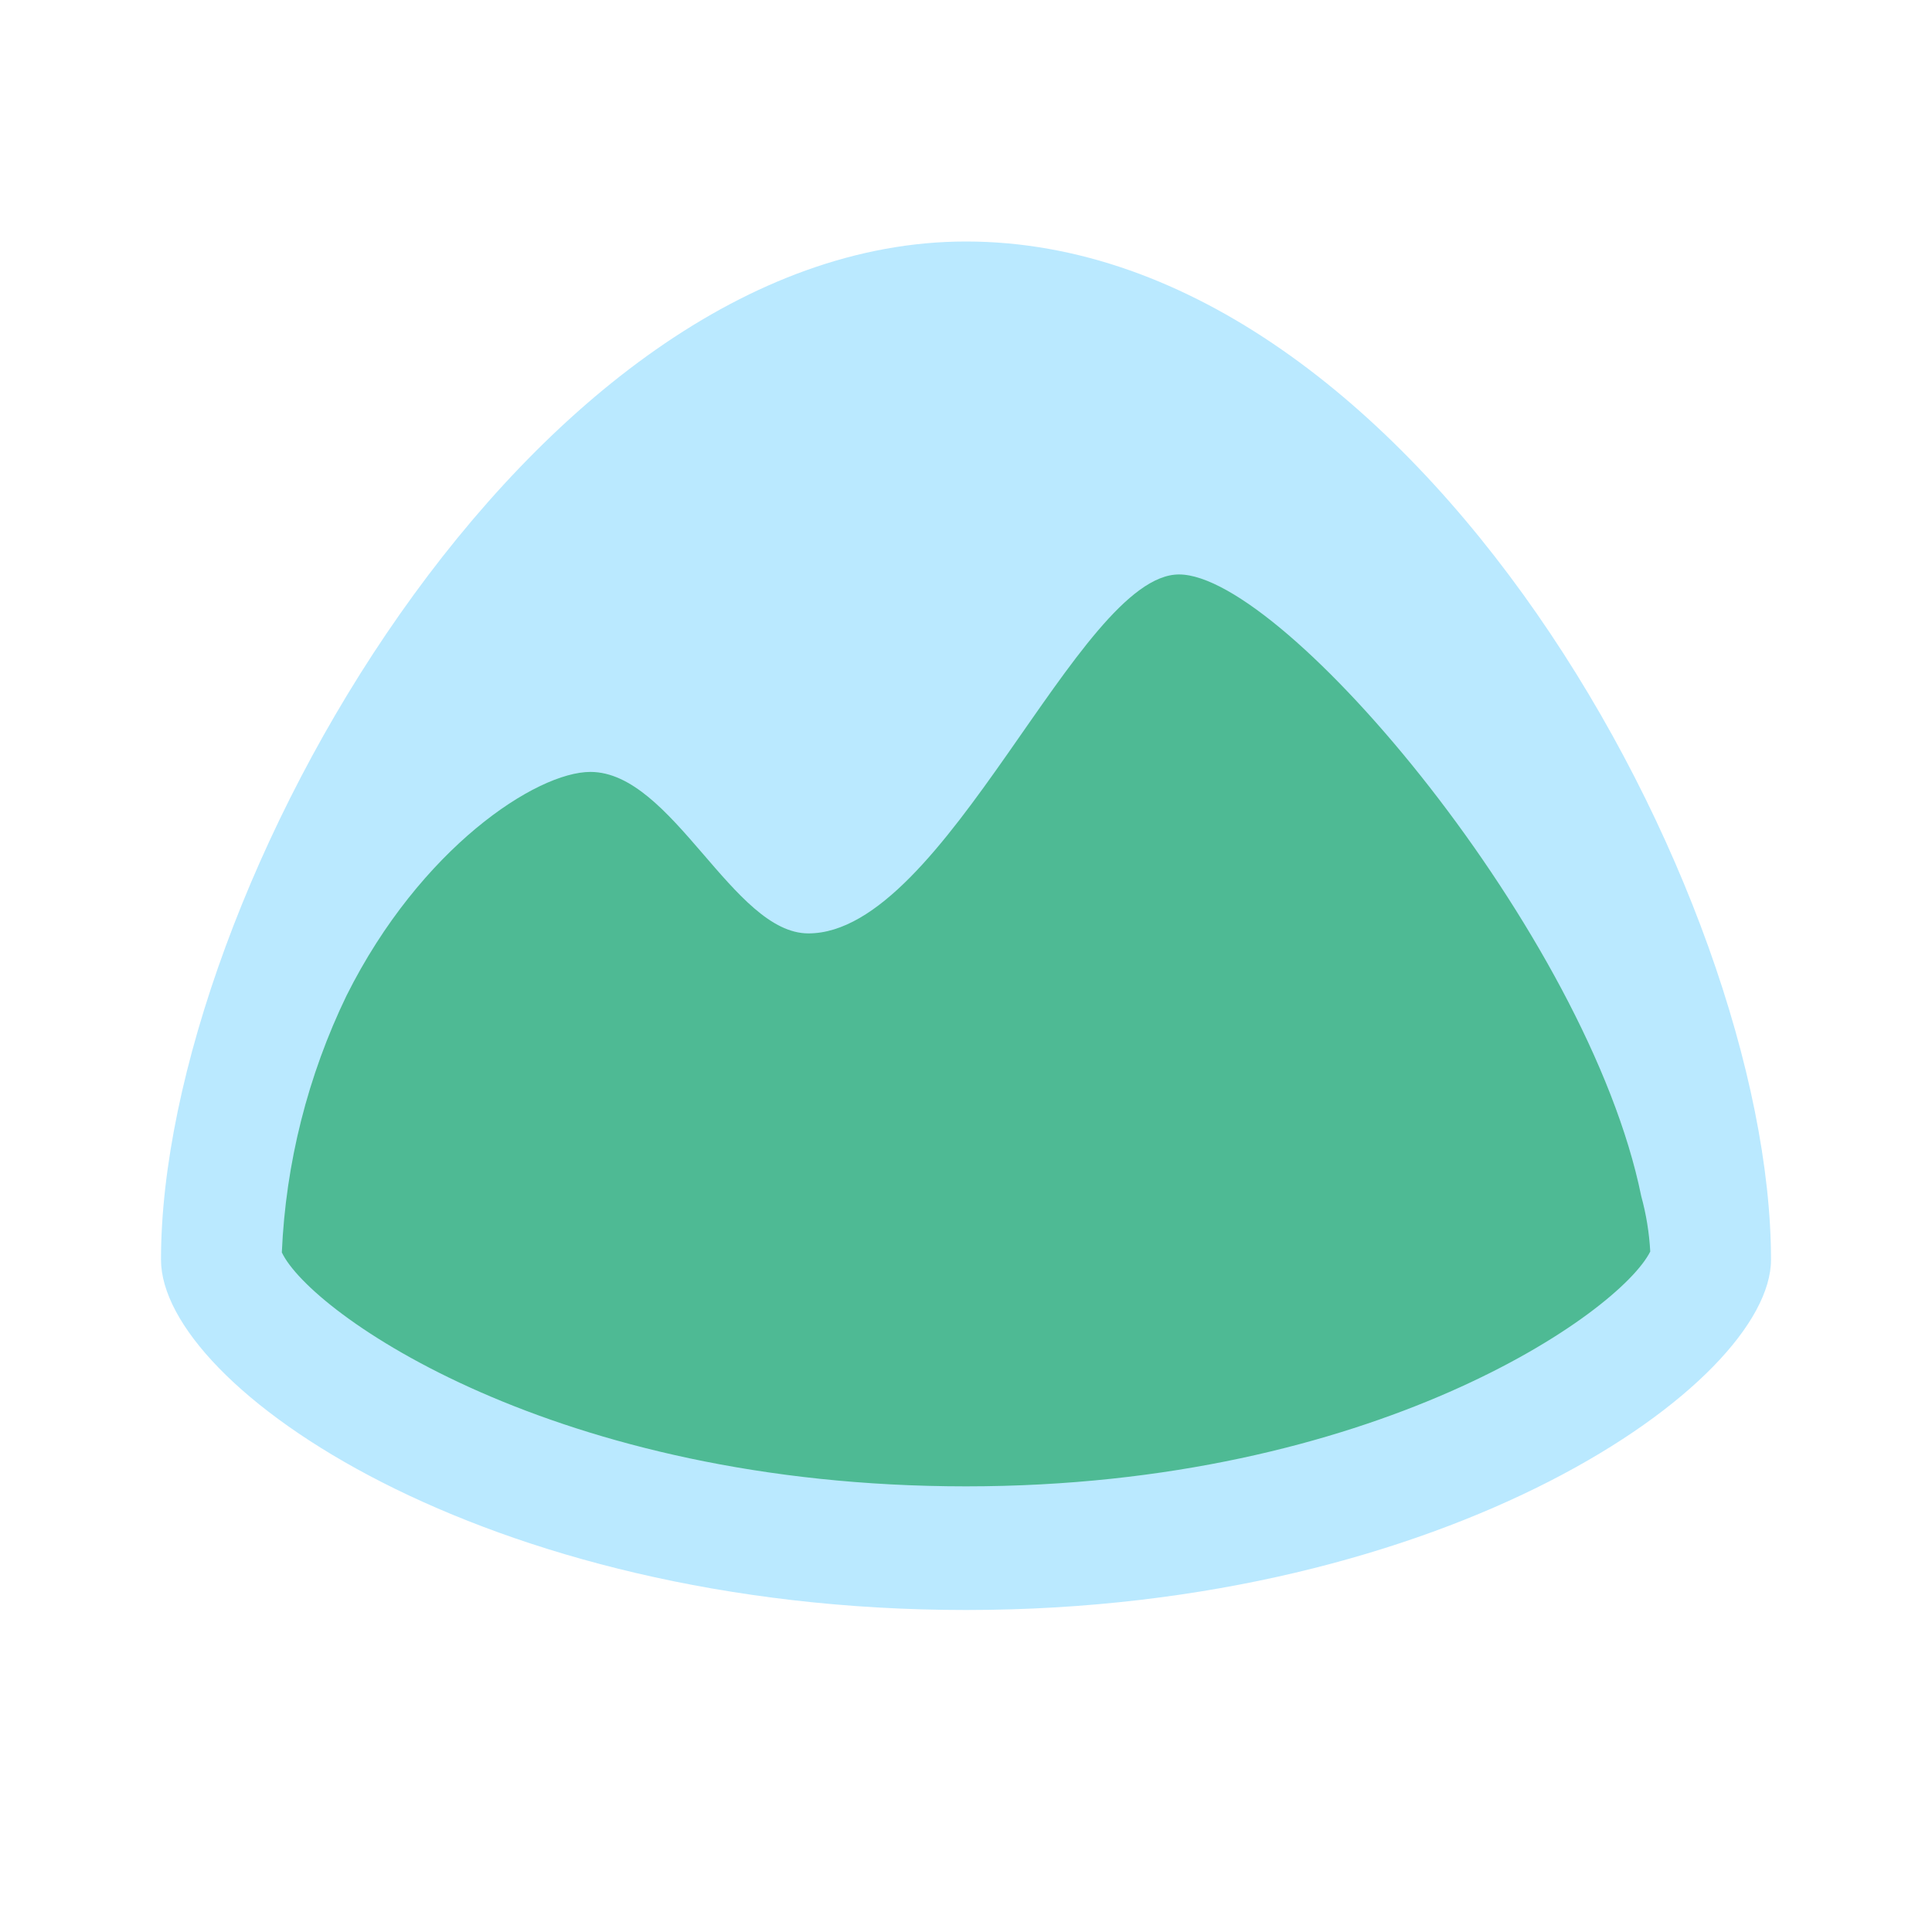
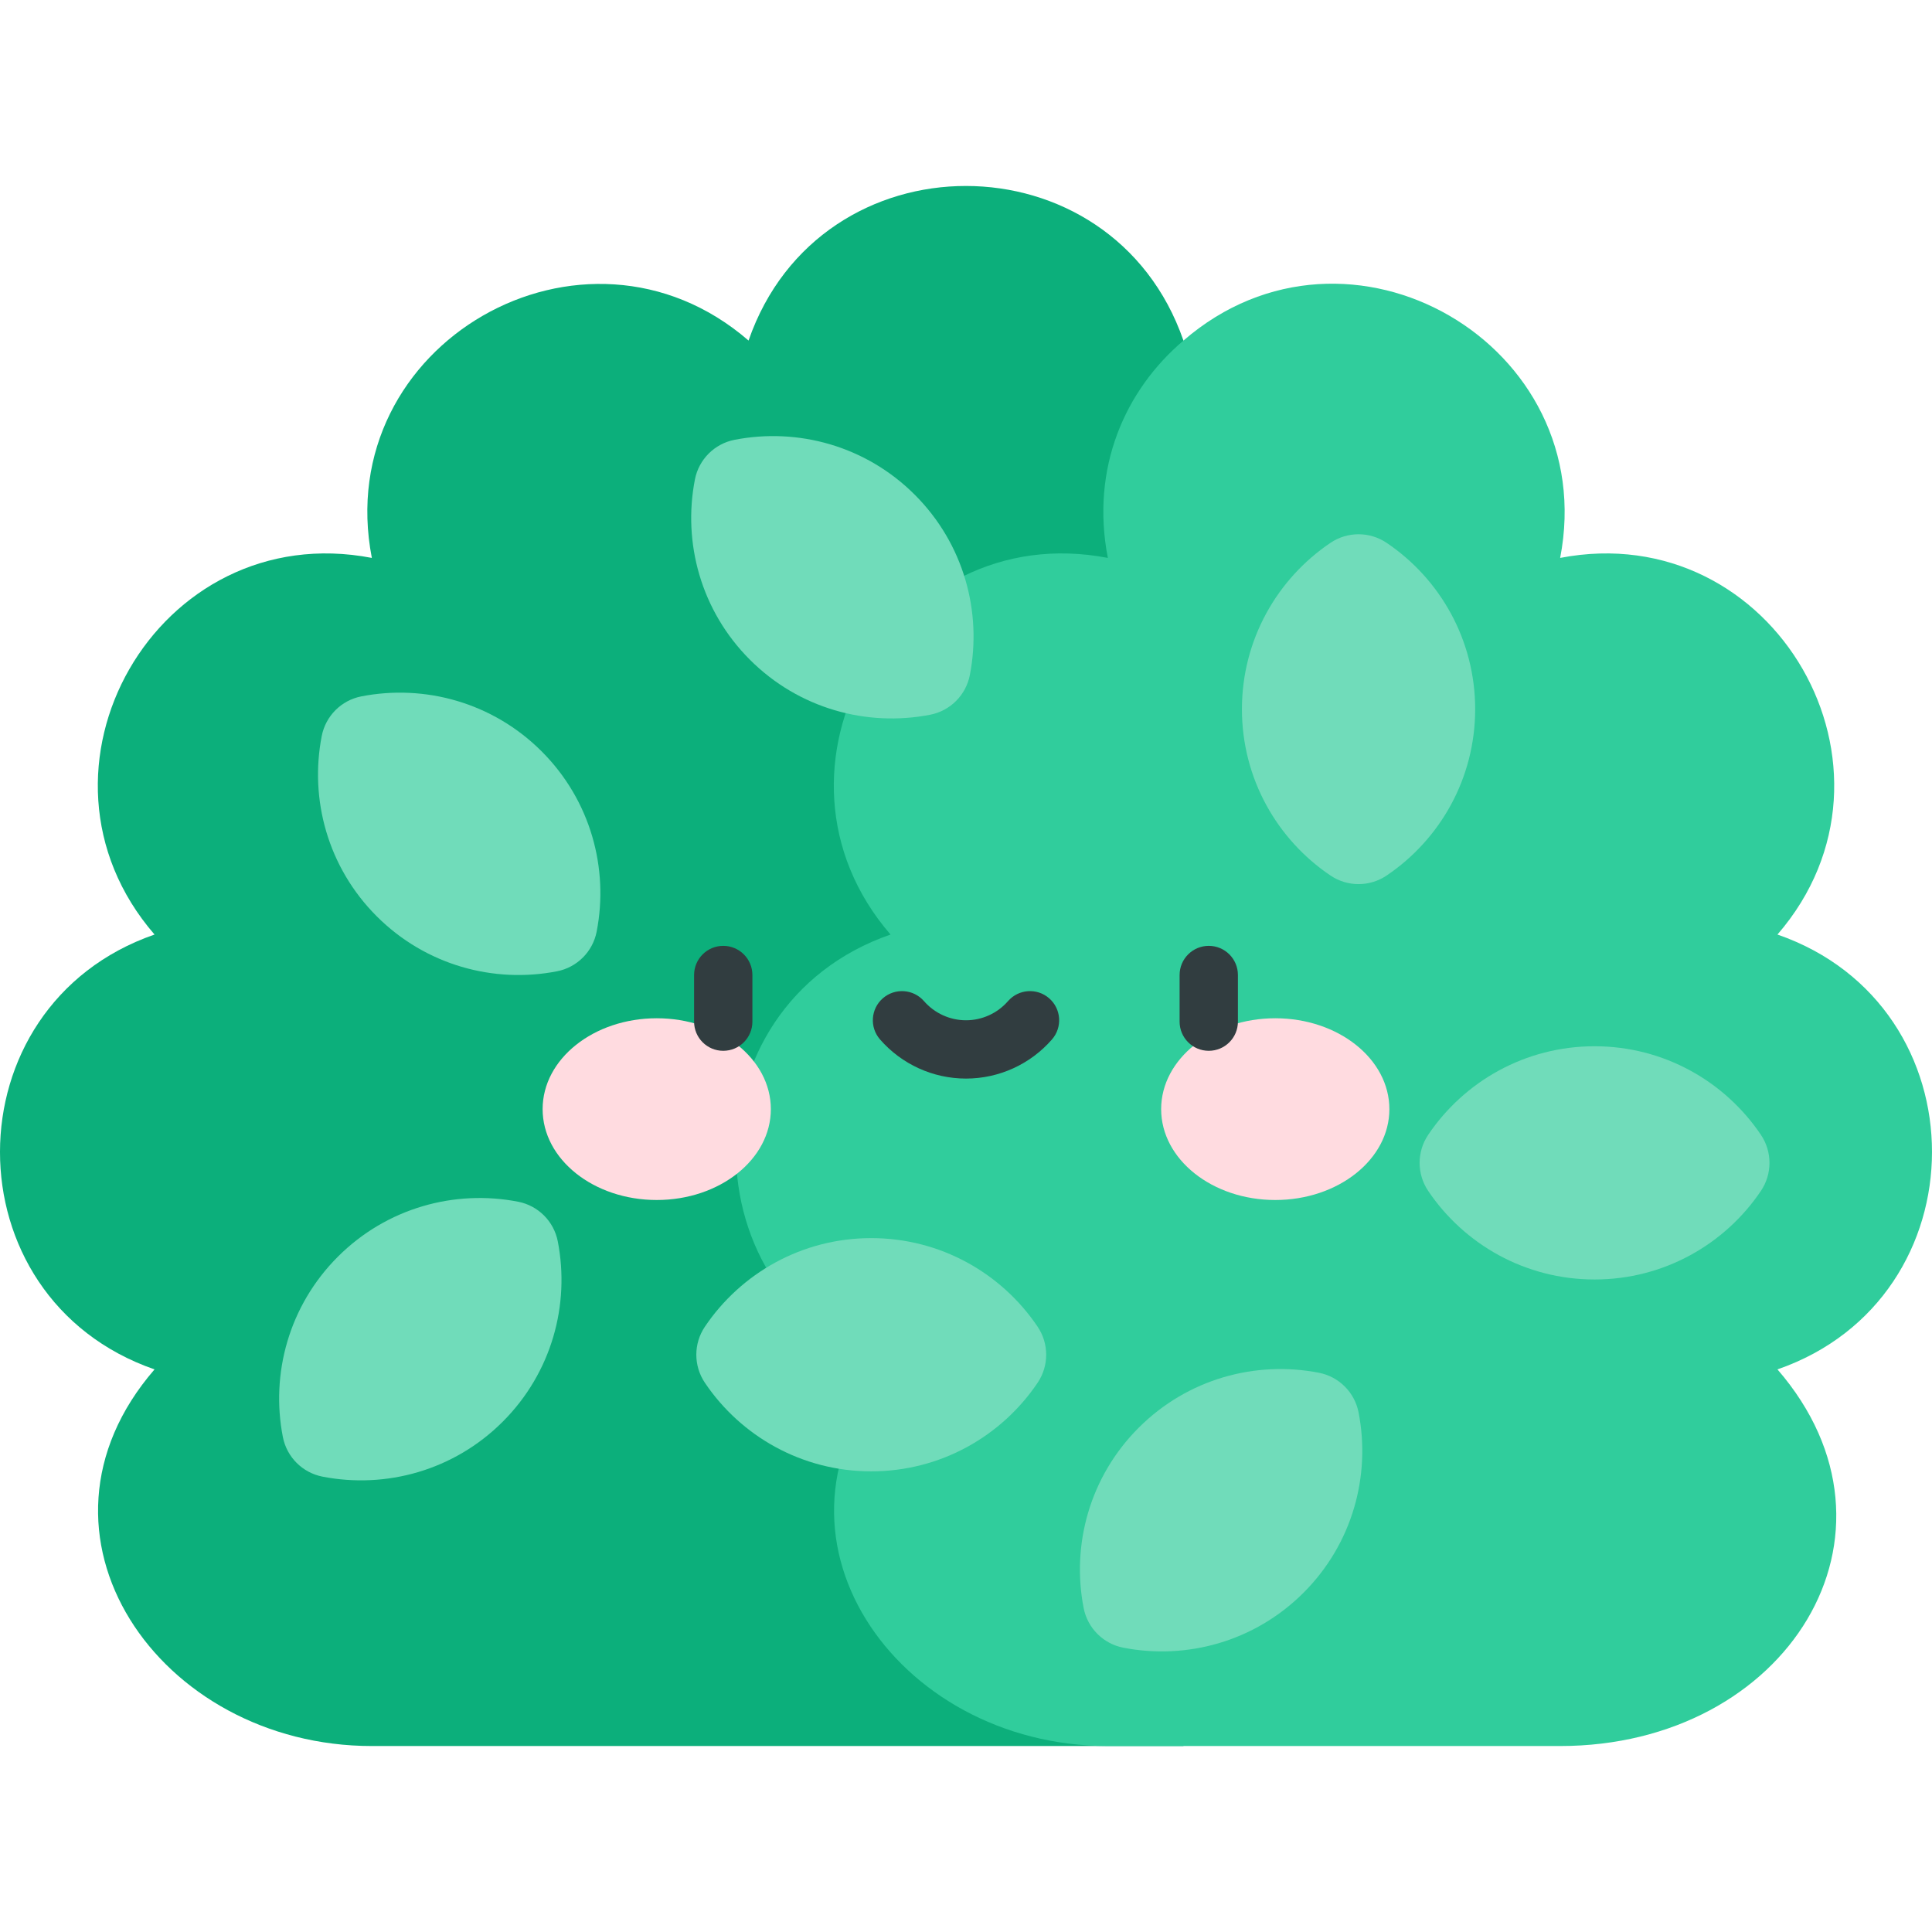
- <svg xmlns="http://www.w3.org/2000/svg" data-name="Layer 45" height="24" id="Layer_45" viewBox="0 0 24 24" width="24">
-   <path d="M12,3.812c-4.943,0-9.125,7.346-9.125,11.439,0,1.428,3.65,3.936,9.125,3.936s9.125-2.547,9.125-3.936C21.125,11.159,17.095,3.812,12,3.812Z" style="fill:#4eba94" />
-   <path d="M12,3C6.583,3,2,11.123,2,15.648,2,17.226,6,20,12,20s10-2.816,10-4.352C22,11.123,17.583,3,12,3Zm0,15.464c-5.112,0-8.145-2.154-8.499-2.906a8.148,8.148,0,0,1,.805-3.193c.918-1.833,2.359-2.776,3.028-2.776,1.021,0,1.771,2.006,2.708,2.006,1.708,0,3.354-4.459,4.604-4.459,1.312,0,5.083,4.48,5.742,7.723a3.258,3.258,0,0,1,.112.688C20.121,16.307,17.066,18.464,12,18.464Z" style="fill:#bae9ff" />
+ <svg xmlns="http://www.w3.org/2000/svg" id="Capa_1" enable-background="new 0 0 497 497" height="512" viewBox="0 0 497 497" width="512">
+   <g>
+     <g>
+       <path d="m192.562 87.608c-42.29-36.596-107.581.833-96.907 55.913-55.191-10.639-92.5 54.61-55.901 96.886-52.942 18.351-53.071 93.473 0 111.867-36.609 42.29 1.117 96.886 55.9 96.886h208.783v-361.551c-18.336-52.947-93.483-53.102-111.875-.001z" fill="#0caf7b" />
+       <path d="m457.245 352.273c52.942-18.351 53.071-93.473 0-111.867 36.636-42.322-.754-107.516-55.9-96.886 10.618-54.786-54.331-92.752-96.906-55.911-15.004 12.729-23.936 32.761-19.45 55.911-55.191-10.639-92.5 54.61-55.901 96.886-52.942 18.351-53.071 93.473 0 111.867-36.609 42.29 1.117 96.886 55.9 96.886h116.355c58.344 0 92.505-54.605 55.902-96.886z" fill="#30cd9c" />
+     </g>
+     <g fill="#70dcba">
+       <path d="m452.993 291.937c-9.262-13.747-24.971-22.793-42.801-22.793s-33.539 9.046-42.801 22.793c-2.932 4.352-2.932 10.062 0 14.414 9.262 13.747 24.971 22.793 42.801 22.793s33.539-9.046 42.801-22.793c2.932-4.351 2.932-10.062 0-14.414z" />
+       <path d="m356.688 139.633c-4.352-2.932-10.062-2.932-14.414 0-13.747 9.262-22.793 24.971-22.793 42.801s9.046 33.539 22.793 42.801c4.352 2.932 10.062 2.932 14.414 0 13.747-9.262 22.793-24.971 22.793-42.801 0-17.831-9.046-33.539-22.793-42.801z" />
+       <path d="m339.295 353.139c-16.27-3.171-33.774 1.54-46.382 14.148s-17.319 30.112-14.148 46.382c1.004 5.15 5.042 9.188 10.192 10.192 16.27 3.171 33.774-1.54 46.382-14.147 12.608-12.608 17.319-30.112 14.148-46.382-1.004-5.151-5.042-9.189-10.192-10.193z" />
+       <path d="m224.126 318.5c-17.83 0-33.539 9.046-42.801 22.793-2.932 4.352-2.932 10.062 0 14.414 9.262 13.747 24.971 22.793 42.801 22.793s33.539-9.046 42.801-22.793c2.932-4.352 2.932-10.062 0-14.414-9.262-13.747-24.971-22.793-42.801-22.793z" />
+       <path d="m239.295 183.861c5.15-1.004 9.188-5.042 10.192-10.192 3.171-16.27-1.54-33.774-14.148-46.382s-30.112-17.319-46.382-14.147c-5.15 1.003-9.188 5.042-10.192 10.192-3.171 16.27 1.54 33.774 14.148 46.382 12.608 12.607 30.112 17.318 46.382 14.147z" />
+       <path d="m133.295 309.139c-16.27-3.171-33.774 1.54-46.382 14.147-12.608 12.608-17.319 30.113-14.148 46.382 1.004 5.15 5.042 9.188 10.192 10.192 16.27 3.171 33.774-1.54 46.382-14.147 12.608-12.608 17.319-30.113 14.148-46.382-1.004-5.151-5.042-9.188-10.192-10.192z" />
+       <path d="m92.957 179.139c-5.15 1.003-9.188 5.042-10.192 10.192-3.171 16.27 1.54 33.774 14.148 46.382s30.112 17.319 46.382 14.148c5.15-1.004 9.188-5.042 10.192-10.192 3.171-16.27-1.54-33.774-14.148-46.382s-30.112-17.319-46.382-14.148z" />
+     </g>
+     <g>
+       <g fill="#ffdbe0">
+         <path d="m168.943 261.944c-16.212 0-29.355 10.466-29.355 23.377s13.142 23.376 29.355 23.376c16.212 0 29.355-10.466 29.355-23.376s-13.142-23.377-29.355-23.377z" />
+         <path d="m328.057 261.944c-16.212 0-29.355 10.466-29.355 23.377s13.143 23.376 29.355 23.376 29.355-10.466 29.355-23.376-13.143-23.377-29.355-23.377z" />
+       </g>
+       <g fill="#313d40">
+         <path d="m186.051 243.317c-4.142 0-7.5 3.357-7.5 7.5v12c0 4.143 3.358 7.5 7.5 7.5s7.5-3.357 7.5-7.5v-12c0-4.142-3.358-7.5-7.5-7.5z" />
+         <path d="m310.949 243.317c-4.142 0-7.5 3.357-7.5 7.5v12c0 4.143 3.358 7.5 7.5 7.5s7.5-3.357 7.5-7.5v-12c0-4.142-3.358-7.5-7.5-7.5z" />
+         <path d="m269.892 256.806c-3.123-2.721-7.861-2.396-10.582.727-2.729 3.133-6.669 4.929-10.81 4.929s-8.081-1.796-10.81-4.929c-2.721-3.122-7.459-3.447-10.582-.727-3.123 2.722-3.448 7.459-.727 10.582 5.579 6.401 13.641 10.073 22.119 10.073s16.54-3.672 22.119-10.073c2.721-3.123 2.396-7.861-.727-10.582z" />
+       </g>
+     </g>
+   </g>
</svg>
